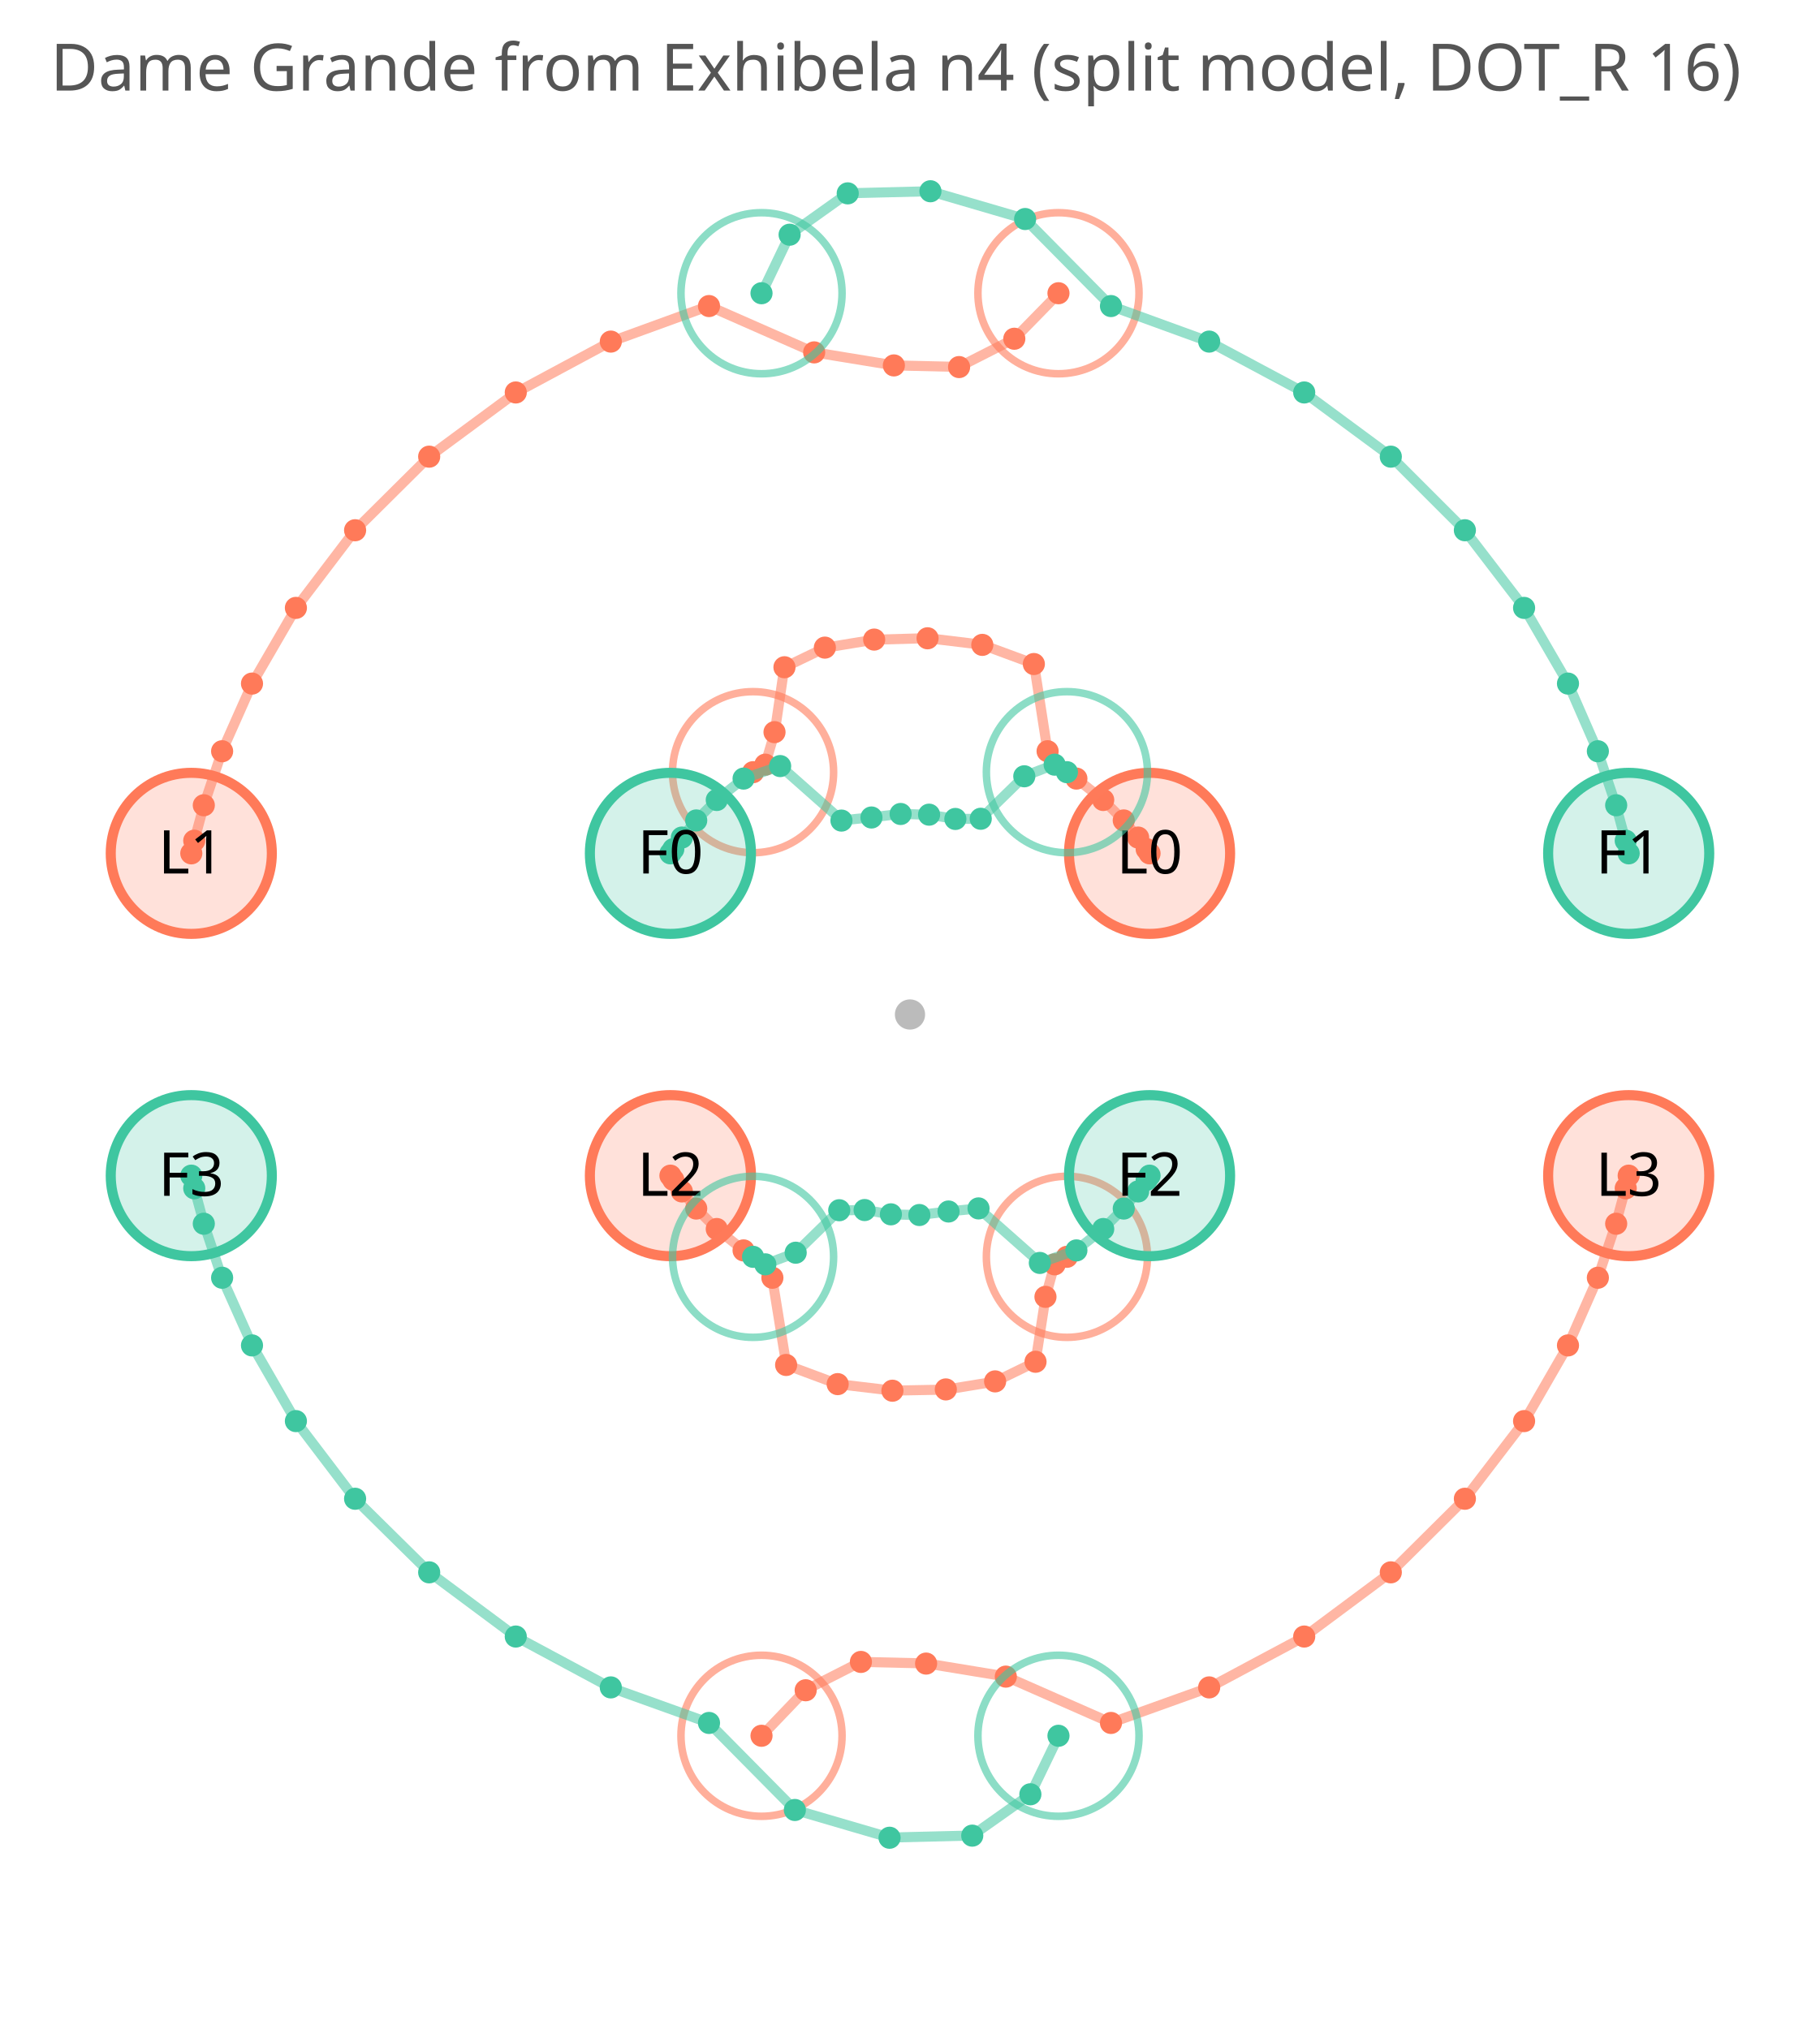
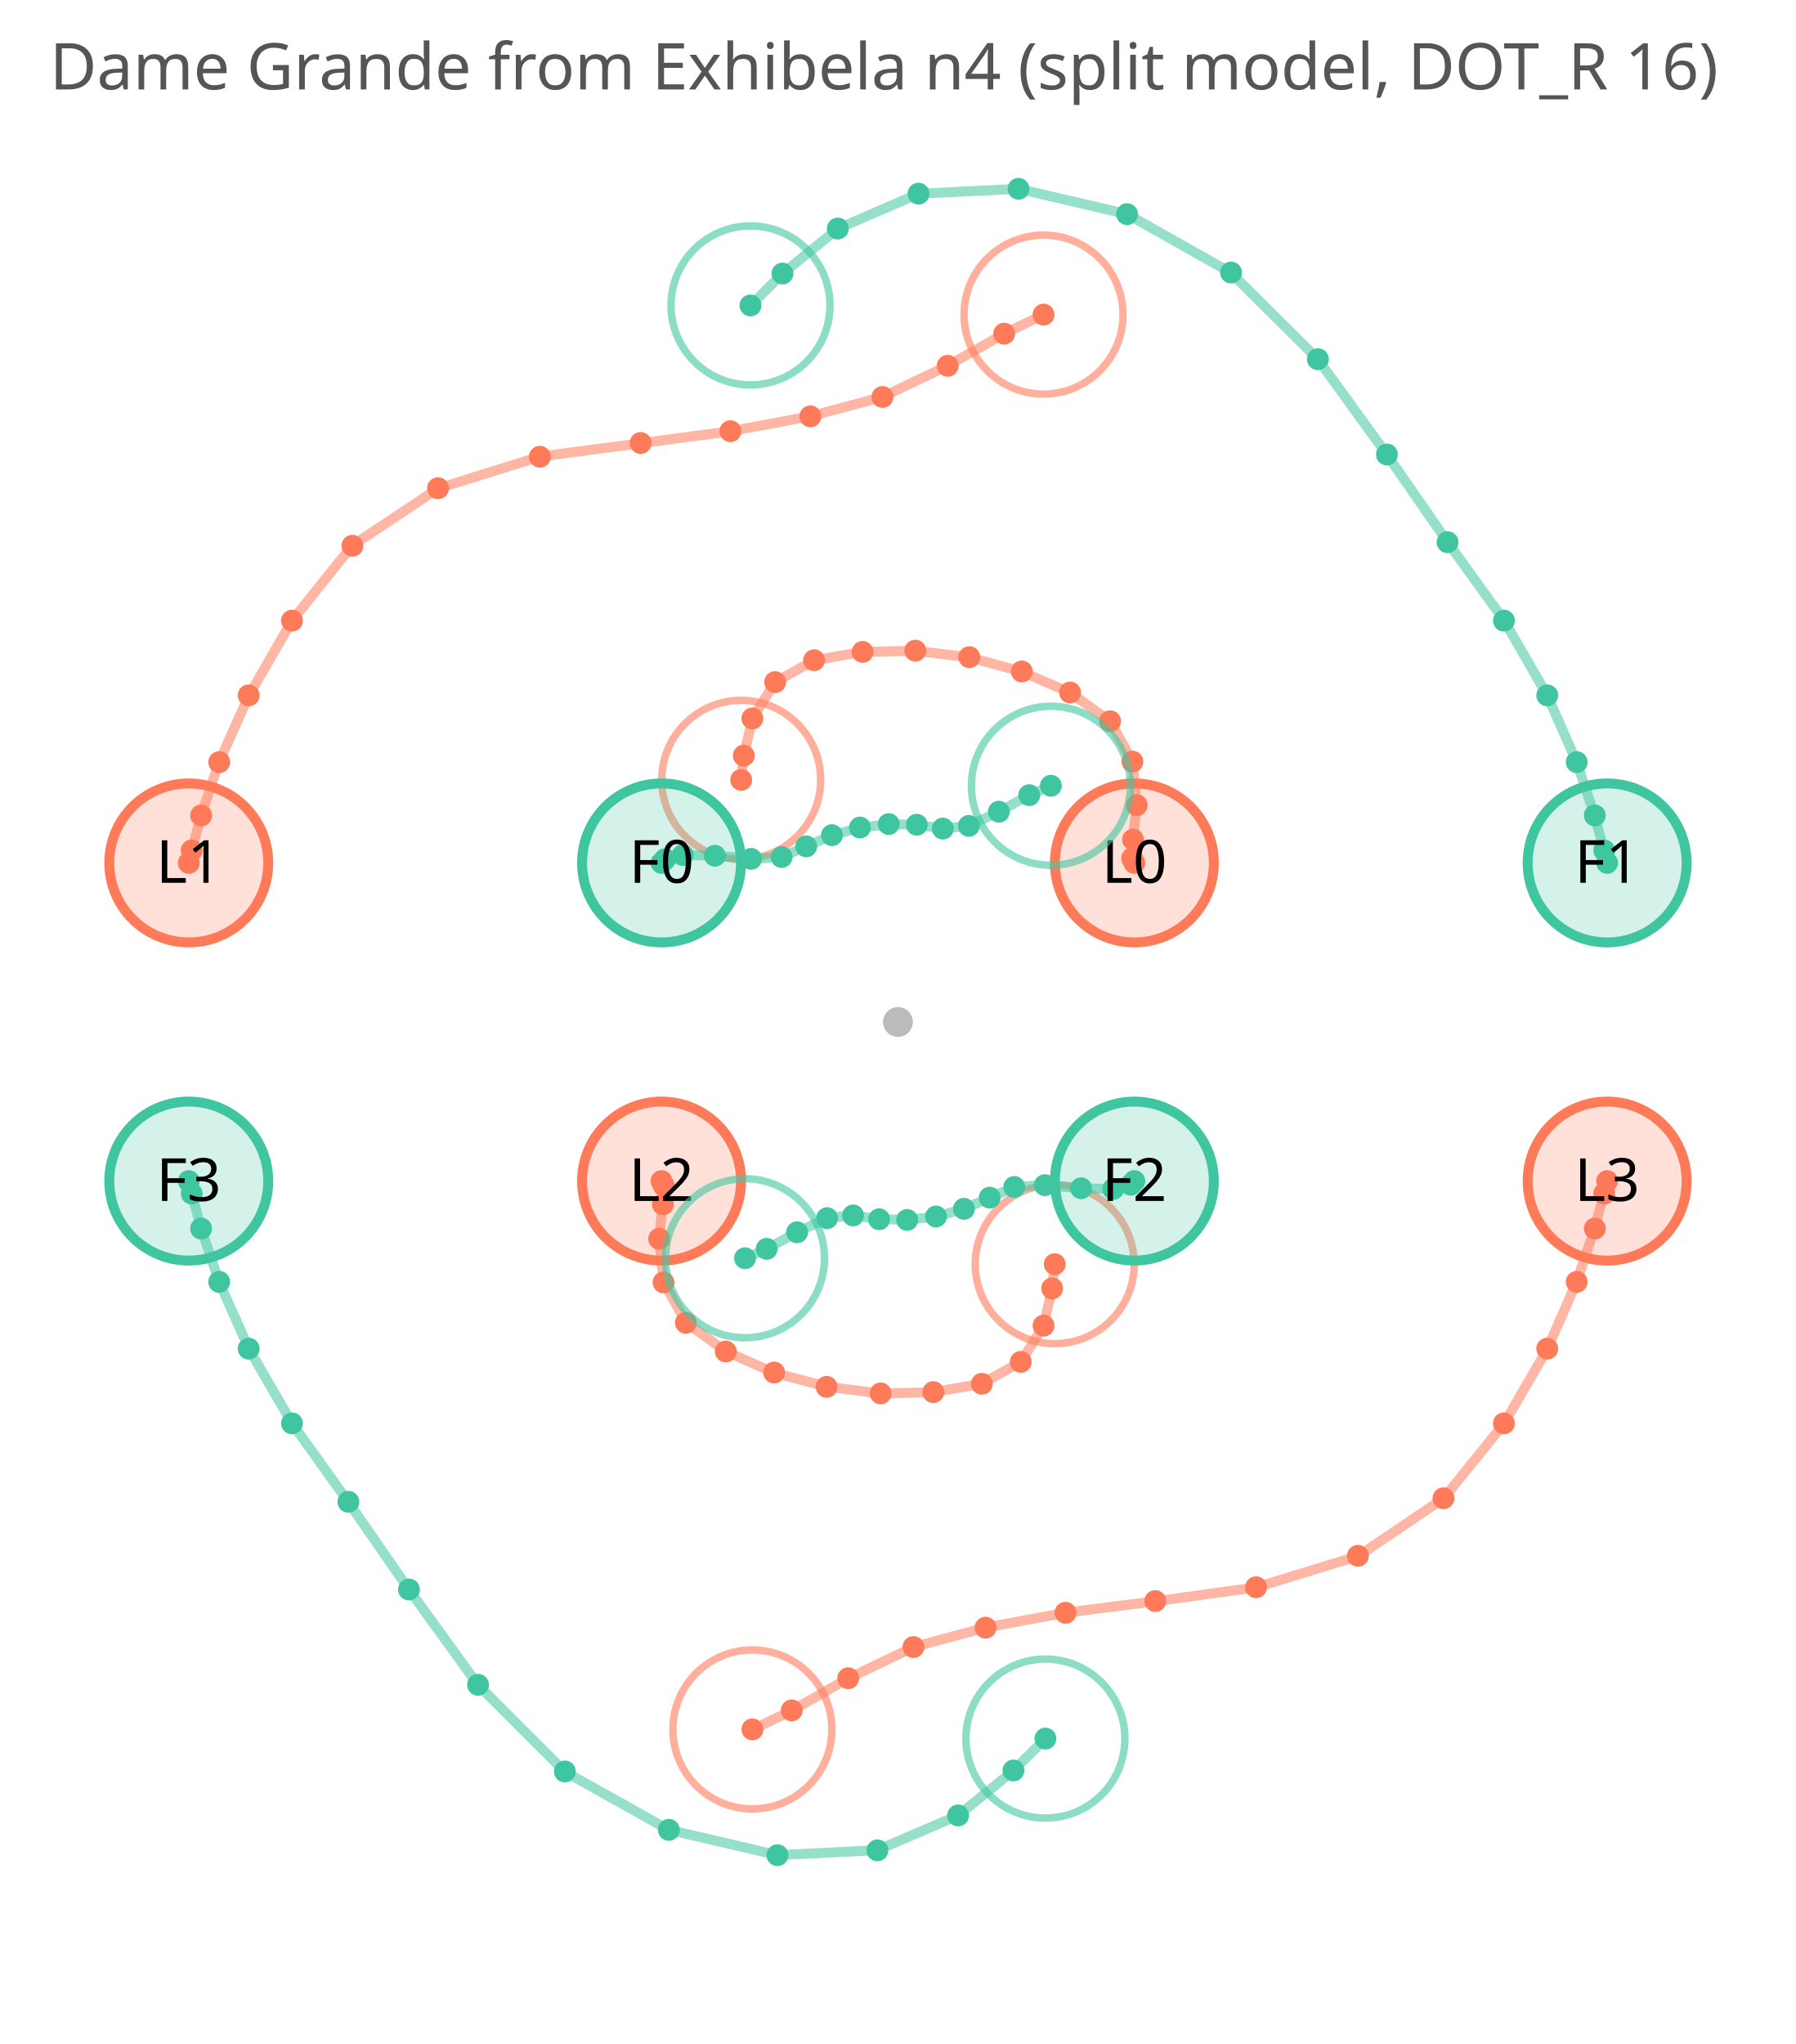
- <svg xmlns="http://www.w3.org/2000/svg" width="361.532" height="403.139" viewBox="0 0 361.532 403.139">
-   <rect width="361.532" height="403.139" fill="white" />
-   <circle cx="180.766" cy="201.569" r="3" fill="#bbb" />
-   <polyline points="149.6,153.4 152.0,151.9 153.9,145.5 155.8,132.6 163.9,128.7 173.6,127.1 184.3,126.8 195.1,128.1 205.4,131.9 208.1,149.3 213.8,154.7 219.1,158.9 223.2,163.0 226.1,166.4 227.8,168.7 228.4,169.6" fill="none" stroke="#ff7a59" stroke-width="2" opacity="0.55" />
-   <circle cx="149.592" cy="153.423" r="2.2" fill="#ff7a59" />
-   <circle cx="152.03" cy="151.93" r="2.2" fill="#ff7a59" />
-   <circle cx="153.854" cy="145.47" r="2.2" fill="#ff7a59" />
-   <circle cx="155.829" cy="132.574" r="2.2" fill="#ff7a59" />
-   <circle cx="163.857" cy="128.674" r="2.2" fill="#ff7a59" />
-   <circle cx="173.65" cy="127.078" r="2.2" fill="#ff7a59" />
-   <circle cx="184.256" cy="126.82" r="2.2" fill="#ff7a59" />
-   <circle cx="195.13" cy="128.13" r="2.2" fill="#ff7a59" />
-   <circle cx="205.37" cy="131.936" r="2.2" fill="#ff7a59" />
-   <circle cx="208.101" cy="149.26" r="2.2" fill="#ff7a59" />
-   <circle cx="213.822" cy="154.696" r="2.2" fill="#ff7a59" />
-   <circle cx="219.148" cy="158.947" r="2.2" fill="#ff7a59" />
-   <circle cx="223.23" cy="163.012" r="2.2" fill="#ff7a59" />
-   <circle cx="226.087" cy="166.414" r="2.2" fill="#ff7a59" />
-   <circle cx="227.782" cy="168.717" r="2.2" fill="#ff7a59" />
-   <circle cx="228.354" cy="169.551" r="2.2" fill="#ff7a59" />
-   <circle cx="149.592" cy="153.423" r="16" fill="none" stroke="#ff7a59" stroke-width="1.5" opacity="0.6" />
-   <circle cx="228.354" cy="169.551" r="16" fill="#ff7a59" fill-opacity="0.22" stroke="#ff7a59" stroke-width="2" />
-   <text x="228.354" y="173.551" text-anchor="middle" font-family="sans-serif" font-size="12">L0</text>
-   <polyline points="211.9,153.4 209.5,151.9 203.5,154.2 194.8,162.7 189.8,162.7 184.6,161.9 178.9,161.7 173.1,162.4 167.2,163.0 155.0,152.2 147.7,154.7 142.4,158.9 138.3,163.0 135.4,166.4 133.7,168.7 133.2,169.6" fill="none" stroke="#3fc6a0" stroke-width="2" opacity="0.55" />
-   <circle cx="211.94" cy="153.423" r="2.2" fill="#3fc6a0" />
-   <circle cx="209.502" cy="151.93" r="2.2" fill="#3fc6a0" />
-   <circle cx="203.471" cy="154.239" r="2.2" fill="#3fc6a0" />
-   <circle cx="194.821" cy="162.68" r="2.2" fill="#3fc6a0" />
-   <circle cx="189.778" cy="162.717" r="2.2" fill="#3fc6a0" />
-   <circle cx="184.559" cy="161.866" r="2.2" fill="#3fc6a0" />
-   <circle cx="178.906" cy="161.728" r="2.2" fill="#3fc6a0" />
-   <circle cx="173.11" cy="162.427" r="2.2" fill="#3fc6a0" />
-   <circle cx="167.152" cy="163.041" r="2.2" fill="#3fc6a0" />
-   <circle cx="154.972" cy="152.209" r="2.2" fill="#3fc6a0" />
-   <circle cx="147.709" cy="154.696" r="2.2" fill="#3fc6a0" />
-   <circle cx="142.383" cy="158.947" r="2.2" fill="#3fc6a0" />
-   <circle cx="138.302" cy="163.012" r="2.2" fill="#3fc6a0" />
-   <circle cx="135.445" cy="166.414" r="2.2" fill="#3fc6a0" />
-   <circle cx="133.749" cy="168.717" r="2.2" fill="#3fc6a0" />
-   <circle cx="133.177" cy="169.551" r="2.2" fill="#3fc6a0" />
-   <circle cx="211.94" cy="153.423" r="16" fill="none" stroke="#3fc6a0" stroke-width="1.5" opacity="0.6" />
-   <circle cx="133.177" cy="169.551" r="16" fill="#3fc6a0" fill-opacity="0.22" stroke="#3fc6a0" stroke-width="2" />
-   <text x="133.177" y="173.551" text-anchor="middle" font-family="sans-serif" font-size="12">F0</text>
-   <polyline points="211.9,249.7 209.5,251.2 207.7,257.7 205.7,270.6 197.7,274.5 187.9,276.1 177.3,276.3 166.4,275.0 156.2,271.2 153.4,253.9 147.7,248.4 142.4,244.2 138.3,240.1 135.4,236.7 133.7,234.4 133.2,233.6" fill="none" stroke="#ff7a59" stroke-width="2" opacity="0.55" />
-   <circle cx="211.94" cy="249.715" r="2.2" fill="#ff7a59" />
-   <circle cx="209.502" cy="251.209" r="2.2" fill="#ff7a59" />
-   <circle cx="207.677" cy="257.669" r="2.2" fill="#ff7a59" />
-   <circle cx="205.702" cy="270.565" r="2.2" fill="#ff7a59" />
-   <circle cx="197.675" cy="274.465" r="2.2" fill="#ff7a59" />
-   <circle cx="187.882" cy="276.061" r="2.2" fill="#ff7a59" />
-   <circle cx="177.276" cy="276.319" r="2.2" fill="#ff7a59" />
-   <circle cx="166.402" cy="275.009" r="2.2" fill="#ff7a59" />
-   <circle cx="156.162" cy="271.203" r="2.2" fill="#ff7a59" />
-   <circle cx="153.431" cy="253.878" r="2.2" fill="#ff7a59" />
-   <circle cx="147.709" cy="248.443" r="2.2" fill="#ff7a59" />
-   <circle cx="142.383" cy="244.191" r="2.2" fill="#ff7a59" />
-   <circle cx="138.302" cy="240.126" r="2.2" fill="#ff7a59" />
-   <circle cx="135.445" cy="236.724" r="2.2" fill="#ff7a59" />
-   <circle cx="133.749" cy="234.422" r="2.2" fill="#ff7a59" />
-   <circle cx="133.177" cy="233.588" r="2.2" fill="#ff7a59" />
-   <circle cx="211.94" cy="249.715" r="16" fill="none" stroke="#ff7a59" stroke-width="1.5" opacity="0.6" />
-   <circle cx="133.177" cy="233.588" r="16" fill="#ff7a59" fill-opacity="0.22" stroke="#ff7a59" stroke-width="2" />
-   <text x="133.177" y="237.588" text-anchor="middle" font-family="sans-serif" font-size="12">L2</text>
-   <polyline points="149.6,249.7 152.0,251.2 158.1,248.9 166.7,240.5 171.8,240.4 177.0,241.3 182.6,241.4 188.4,240.7 194.4,240.1 206.6,250.9 213.8,248.4 219.1,244.2 223.2,240.1 226.1,236.7 227.8,234.4 228.4,233.6" fill="none" stroke="#3fc6a0" stroke-width="2" opacity="0.55" />
-   <circle cx="149.592" cy="249.715" r="2.2" fill="#3fc6a0" />
-   <circle cx="152.03" cy="251.209" r="2.2" fill="#3fc6a0" />
-   <circle cx="158.061" cy="248.899" r="2.2" fill="#3fc6a0" />
-   <circle cx="166.711" cy="240.459" r="2.2" fill="#3fc6a0" />
-   <circle cx="171.754" cy="240.422" r="2.2" fill="#3fc6a0" />
-   <circle cx="176.973" cy="241.273" r="2.2" fill="#3fc6a0" />
-   <circle cx="182.626" cy="241.41" r="2.2" fill="#3fc6a0" />
-   <circle cx="188.422" cy="240.712" r="2.2" fill="#3fc6a0" />
-   <circle cx="194.379" cy="240.097" r="2.2" fill="#3fc6a0" />
-   <circle cx="206.56" cy="250.93" r="2.2" fill="#3fc6a0" />
-   <circle cx="213.822" cy="248.443" r="2.2" fill="#3fc6a0" />
-   <circle cx="219.148" cy="244.191" r="2.2" fill="#3fc6a0" />
-   <circle cx="223.23" cy="240.126" r="2.2" fill="#3fc6a0" />
-   <circle cx="226.087" cy="236.724" r="2.2" fill="#3fc6a0" />
-   <circle cx="227.782" cy="234.422" r="2.2" fill="#3fc6a0" />
-   <circle cx="228.354" cy="233.588" r="2.2" fill="#3fc6a0" />
-   <circle cx="149.592" cy="249.715" r="16" fill="none" stroke="#3fc6a0" stroke-width="1.5" opacity="0.6" />
-   <circle cx="228.354" cy="233.588" r="16" fill="#3fc6a0" fill-opacity="0.22" stroke="#3fc6a0" stroke-width="2" />
-   <text x="228.354" y="237.588" text-anchor="middle" font-family="sans-serif" font-size="12">F2</text>
-   <polyline points="210.3,58.3 201.5,67.3 190.5,72.9 177.6,72.6 161.7,70.0 140.8,60.8 121.3,67.9 102.5,78.0 85.3,90.7 70.5,105.4 58.8,120.8 50.1,135.8 44.1,149.3 40.5,160.0 38.6,167.0 38.0,169.6" fill="none" stroke="#ff7a59" stroke-width="2" opacity="0.55" />
-   <circle cx="210.261" cy="58.261" r="2.2" fill="#ff7a59" />
-   <circle cx="201.488" cy="67.304" r="2.2" fill="#ff7a59" />
-   <circle cx="190.517" cy="72.933" r="2.2" fill="#ff7a59" />
-   <circle cx="177.565" cy="72.604" r="2.2" fill="#ff7a59" />
-   <circle cx="161.73" cy="70.014" r="2.2" fill="#ff7a59" />
-   <circle cx="140.84" cy="60.81" r="2.2" fill="#ff7a59" />
-   <circle cx="121.335" cy="67.871" r="2.2" fill="#ff7a59" />
-   <circle cx="102.456" cy="77.978" r="2.2" fill="#ff7a59" />
-   <circle cx="85.254" cy="90.733" r="2.2" fill="#ff7a59" />
-   <circle cx="70.539" cy="105.354" r="2.2" fill="#ff7a59" />
-   <circle cx="58.779" cy="120.783" r="2.2" fill="#ff7a59" />
-   <circle cx="50.058" cy="135.821" r="2.2" fill="#ff7a59" />
-   <circle cx="44.123" cy="149.264" r="2.2" fill="#ff7a59" />
-   <circle cx="40.485" cy="159.995" r="2.2" fill="#ff7a59" />
-   <circle cx="38.587" cy="167.038" r="2.2" fill="#ff7a59" />
-   <circle cx="38" cy="169.551" r="2.2" fill="#ff7a59" />
-   <circle cx="210.261" cy="58.261" r="16" fill="none" stroke="#ff7a59" stroke-width="1.5" opacity="0.6" />
-   <circle cx="38" cy="169.551" r="16" fill="#ff7a59" fill-opacity="0.22" stroke="#ff7a59" stroke-width="2" />
-   <text x="38" y="173.551" text-anchor="middle" font-family="sans-serif" font-size="12">L1</text>
-   <polyline points="151.3,58.3 156.9,46.6 168.4,38.4 184.8,38.0 203.6,43.5 220.7,60.8 240.2,67.9 259.1,78.0 276.3,90.7 291.0,105.4 302.8,120.8 311.5,135.8 317.4,149.3 321.0,160.0 322.9,167.0 323.5,169.6" fill="none" stroke="#3fc6a0" stroke-width="2" opacity="0.55" />
-   <circle cx="151.271" cy="58.261" r="2.2" fill="#3fc6a0" />
-   <circle cx="156.854" cy="46.634" r="2.2" fill="#3fc6a0" />
-   <circle cx="168.398" cy="38.418" r="2.2" fill="#3fc6a0" />
-   <circle cx="184.826" cy="38" r="2.2" fill="#3fc6a0" />
-   <circle cx="203.636" cy="43.516" r="2.2" fill="#3fc6a0" />
-   <circle cx="220.692" cy="60.81" r="2.2" fill="#3fc6a0" />
-   <circle cx="240.197" cy="67.871" r="2.2" fill="#3fc6a0" />
-   <circle cx="259.076" cy="77.978" r="2.2" fill="#3fc6a0" />
-   <circle cx="276.278" cy="90.733" r="2.2" fill="#3fc6a0" />
-   <circle cx="290.992" cy="105.354" r="2.2" fill="#3fc6a0" />
-   <circle cx="302.753" cy="120.783" r="2.2" fill="#3fc6a0" />
-   <circle cx="311.473" cy="135.821" r="2.2" fill="#3fc6a0" />
-   <circle cx="317.409" cy="149.264" r="2.2" fill="#3fc6a0" />
-   <circle cx="321.047" cy="159.995" r="2.2" fill="#3fc6a0" />
-   <circle cx="322.945" cy="167.038" r="2.2" fill="#3fc6a0" />
-   <circle cx="323.532" cy="169.551" r="2.2" fill="#3fc6a0" />
-   <circle cx="151.271" cy="58.261" r="16" fill="none" stroke="#3fc6a0" stroke-width="1.5" opacity="0.6" />
-   <circle cx="323.532" cy="169.551" r="16" fill="#3fc6a0" fill-opacity="0.22" stroke="#3fc6a0" stroke-width="2" />
-   <text x="323.532" y="173.551" text-anchor="middle" font-family="sans-serif" font-size="12">F1</text>
-   <polyline points="151.3,344.9 160.0,335.8 171.0,330.2 184.0,330.5 199.8,333.1 220.7,342.3 240.2,335.3 259.1,325.2 276.3,312.4 291.0,297.8 302.8,282.4 311.5,267.3 317.4,253.9 321.0,243.1 322.9,236.1 323.5,233.6" fill="none" stroke="#ff7a59" stroke-width="2" opacity="0.55" />
-   <circle cx="151.271" cy="344.878" r="2.2" fill="#ff7a59" />
-   <circle cx="160.044" cy="335.835" r="2.2" fill="#ff7a59" />
-   <circle cx="171.015" cy="330.206" r="2.2" fill="#ff7a59" />
-   <circle cx="183.967" cy="330.535" r="2.2" fill="#ff7a59" />
-   <circle cx="199.801" cy="333.125" r="2.2" fill="#ff7a59" />
-   <circle cx="220.692" cy="342.329" r="2.2" fill="#ff7a59" />
-   <circle cx="240.197" cy="335.268" r="2.2" fill="#ff7a59" />
-   <circle cx="259.076" cy="325.161" r="2.2" fill="#ff7a59" />
-   <circle cx="276.278" cy="312.406" r="2.2" fill="#ff7a59" />
-   <circle cx="290.992" cy="297.785" r="2.2" fill="#ff7a59" />
-   <circle cx="302.753" cy="282.356" r="2.2" fill="#ff7a59" />
-   <circle cx="311.473" cy="267.318" r="2.2" fill="#ff7a59" />
-   <circle cx="317.409" cy="253.875" r="2.2" fill="#ff7a59" />
-   <circle cx="321.047" cy="243.144" r="2.2" fill="#ff7a59" />
-   <circle cx="322.945" cy="236.101" r="2.2" fill="#ff7a59" />
-   <circle cx="323.532" cy="233.588" r="2.2" fill="#ff7a59" />
-   <circle cx="151.271" cy="344.878" r="16" fill="none" stroke="#ff7a59" stroke-width="1.5" opacity="0.6" />
-   <circle cx="323.532" cy="233.588" r="16" fill="#ff7a59" fill-opacity="0.22" stroke="#ff7a59" stroke-width="2" />
-   <text x="323.532" y="237.588" text-anchor="middle" font-family="sans-serif" font-size="12">L3</text>
-   <polyline points="210.3,344.9 204.7,356.5 193.1,364.7 176.7,365.1 157.9,359.6 140.8,342.3 121.3,335.3 102.5,325.2 85.3,312.4 70.5,297.8 58.8,282.4 50.1,267.3 44.1,253.9 40.5,243.1 38.6,236.1 38.0,233.6" fill="none" stroke="#3fc6a0" stroke-width="2" opacity="0.55" />
-   <circle cx="210.261" cy="344.878" r="2.2" fill="#3fc6a0" />
-   <circle cx="204.678" cy="356.505" r="2.2" fill="#3fc6a0" />
-   <circle cx="193.134" cy="364.721" r="2.2" fill="#3fc6a0" />
-   <circle cx="176.706" cy="365.139" r="2.2" fill="#3fc6a0" />
-   <circle cx="157.896" cy="359.623" r="2.2" fill="#3fc6a0" />
-   <circle cx="140.84" cy="342.329" r="2.2" fill="#3fc6a0" />
-   <circle cx="121.335" cy="335.268" r="2.2" fill="#3fc6a0" />
-   <circle cx="102.456" cy="325.161" r="2.2" fill="#3fc6a0" />
-   <circle cx="85.254" cy="312.406" r="2.2" fill="#3fc6a0" />
-   <circle cx="70.539" cy="297.785" r="2.2" fill="#3fc6a0" />
-   <circle cx="58.779" cy="282.356" r="2.2" fill="#3fc6a0" />
-   <circle cx="50.058" cy="267.318" r="2.2" fill="#3fc6a0" />
-   <circle cx="44.123" cy="253.875" r="2.2" fill="#3fc6a0" />
-   <circle cx="40.485" cy="243.144" r="2.2" fill="#3fc6a0" />
-   <circle cx="38.587" cy="236.101" r="2.2" fill="#3fc6a0" />
-   <circle cx="38" cy="233.588" r="2.2" fill="#3fc6a0" />
-   <circle cx="210.261" cy="344.878" r="16" fill="none" stroke="#3fc6a0" stroke-width="1.5" opacity="0.6" />
-   <circle cx="38" cy="233.588" r="16" fill="#3fc6a0" fill-opacity="0.22" stroke="#3fc6a0" stroke-width="2" />
-   <text x="38" y="237.588" text-anchor="middle" font-family="sans-serif" font-size="12">F3</text>
+ <svg xmlns="http://www.w3.org/2000/svg" width="361.532" height="411.415" viewBox="0 0 361.532 411.415">
+   <rect width="361.532" height="411.415" fill="white" />
+   <circle cx="180.766" cy="205.707" r="3" fill="#bbb" />
+   <polyline points="149.2,157.0 149.7,152.1 151.5,144.6 156.0,137.3 163.9,132.9 173.6,131.2 184.3,131.0 195.1,132.3 205.7,135.2 215.4,139.4 223.5,145.2 228.0,153.3 228.8,162.1 228.1,169.0 227.9,172.8 228.4,173.7" fill="none" stroke="#ff7a59" stroke-width="2" opacity="0.55" />
+   <circle cx="149.207" cy="156.966" r="2.2" fill="#ff7a59" />
+   <circle cx="149.726" cy="152.088" r="2.2" fill="#ff7a59" />
+   <circle cx="151.455" cy="144.606" r="2.2" fill="#ff7a59" />
+   <circle cx="156.041" cy="137.298" r="2.2" fill="#ff7a59" />
+   <circle cx="163.876" cy="132.892" r="2.2" fill="#ff7a59" />
+   <circle cx="173.65" cy="131.216" r="2.2" fill="#ff7a59" />
+   <circle cx="184.256" cy="130.958" r="2.2" fill="#ff7a59" />
+   <circle cx="195.13" cy="132.268" r="2.2" fill="#ff7a59" />
+   <circle cx="205.696" cy="135.152" r="2.2" fill="#ff7a59" />
+   <circle cx="215.423" cy="139.386" r="2.2" fill="#ff7a59" />
+   <circle cx="223.462" cy="145.165" r="2.2" fill="#ff7a59" />
+   <circle cx="227.961" cy="153.3" r="2.2" fill="#ff7a59" />
+   <circle cx="228.835" cy="162.061" r="2.2" fill="#ff7a59" />
+   <circle cx="228.084" cy="169.003" r="2.2" fill="#ff7a59" />
+   <circle cx="227.913" cy="172.763" r="2.2" fill="#ff7a59" />
+   <circle cx="228.354" cy="173.689" r="2.2" fill="#ff7a59" />
+   <circle cx="149.207" cy="156.966" r="16" fill="none" stroke="#ff7a59" stroke-width="1.5" opacity="0.6" />
+   <circle cx="228.354" cy="173.689" r="16" fill="#ff7a59" fill-opacity="0.22" stroke="#ff7a59" stroke-width="2" />
+   <text x="228.354" y="177.689" text-anchor="middle" font-family="sans-serif" font-size="12">L0</text>
+   <polyline points="211.6,158.2 207.2,160.0 201.1,163.4 195.0,166.2 189.8,166.8 184.6,166.0 178.9,165.9 173.1,166.6 167.5,168.1 162.3,170.4 157.3,172.5 151.2,172.9 143.9,172.2 137.4,172.1 133.9,172.9 133.2,173.7" fill="none" stroke="#3fc6a0" stroke-width="2" opacity="0.55" />
+   <circle cx="211.554" cy="158.156" r="2.2" fill="#3fc6a0" />
+   <circle cx="207.198" cy="160.047" r="2.2" fill="#3fc6a0" />
+   <circle cx="201.071" cy="163.379" r="2.2" fill="#3fc6a0" />
+   <circle cx="195.033" cy="166.232" r="2.2" fill="#3fc6a0" />
+   <circle cx="189.797" cy="166.775" r="2.2" fill="#3fc6a0" />
+   <circle cx="184.559" cy="166.004" r="2.2" fill="#3fc6a0" />
+   <circle cx="178.906" cy="165.866" r="2.2" fill="#3fc6a0" />
+   <circle cx="173.11" cy="166.565" r="2.2" fill="#3fc6a0" />
+   <circle cx="167.478" cy="168.101" r="2.2" fill="#3fc6a0" />
+   <circle cx="162.294" cy="170.358" r="2.2" fill="#3fc6a0" />
+   <circle cx="157.349" cy="172.502" r="2.2" fill="#3fc6a0" />
+   <circle cx="151.195" cy="172.871" r="2.2" fill="#3fc6a0" />
+   <circle cx="143.906" cy="172.239" r="2.2" fill="#3fc6a0" />
+   <circle cx="137.443" cy="172.102" r="2.2" fill="#3fc6a0" />
+   <circle cx="133.88" cy="172.946" r="2.2" fill="#3fc6a0" />
+   <circle cx="133.177" cy="173.689" r="2.2" fill="#3fc6a0" />
+   <circle cx="211.554" cy="158.156" r="16" fill="none" stroke="#3fc6a0" stroke-width="1.5" opacity="0.6" />
+   <circle cx="133.177" cy="173.689" r="16" fill="#3fc6a0" fill-opacity="0.22" stroke="#3fc6a0" stroke-width="2" />
+   <text x="133.177" y="177.689" text-anchor="middle" font-family="sans-serif" font-size="12">F0</text>
+   <polyline points="212.3,254.4 211.8,259.3 210.1,266.8 205.5,274.1 197.7,278.5 187.9,280.2 177.3,280.5 166.4,279.1 155.8,276.3 146.1,272.0 138.1,266.2 133.6,258.1 132.7,249.4 133.4,242.4 133.6,238.7 133.2,237.7" fill="none" stroke="#ff7a59" stroke-width="2" opacity="0.55" />
+   <circle cx="212.325" cy="254.448" r="2.2" fill="#ff7a59" />
+   <circle cx="211.806" cy="259.327" r="2.2" fill="#ff7a59" />
+   <circle cx="210.077" cy="266.809" r="2.2" fill="#ff7a59" />
+   <circle cx="205.49" cy="274.117" r="2.2" fill="#ff7a59" />
+   <circle cx="197.656" cy="278.523" r="2.2" fill="#ff7a59" />
+   <circle cx="187.882" cy="280.199" r="2.2" fill="#ff7a59" />
+   <circle cx="177.276" cy="280.457" r="2.2" fill="#ff7a59" />
+   <circle cx="166.402" cy="279.146" r="2.2" fill="#ff7a59" />
+   <circle cx="155.836" cy="276.263" r="2.2" fill="#ff7a59" />
+   <circle cx="146.109" cy="272.028" r="2.2" fill="#ff7a59" />
+   <circle cx="138.07" cy="266.249" r="2.2" fill="#ff7a59" />
+   <circle cx="133.571" cy="258.115" r="2.2" fill="#ff7a59" />
+   <circle cx="132.697" cy="249.353" r="2.2" fill="#ff7a59" />
+   <circle cx="133.447" cy="242.412" r="2.2" fill="#ff7a59" />
+   <circle cx="133.619" cy="238.652" r="2.2" fill="#ff7a59" />
+   <circle cx="133.177" cy="237.726" r="2.2" fill="#ff7a59" />
+   <circle cx="212.325" cy="254.448" r="16" fill="none" stroke="#ff7a59" stroke-width="1.5" opacity="0.6" />
+   <circle cx="133.177" cy="237.726" r="16" fill="#ff7a59" fill-opacity="0.22" stroke="#ff7a59" stroke-width="2" />
+   <text x="133.177" y="241.726" text-anchor="middle" font-family="sans-serif" font-size="12">L2</text>
+   <polyline points="150.0,253.3 154.3,251.4 160.5,248.0 166.5,245.2 171.7,244.6 177.0,245.4 182.6,245.5 188.4,244.9 194.1,243.3 199.2,241.1 204.2,238.9 210.3,238.5 217.6,239.2 224.1,239.3 227.7,238.5 228.4,237.7" fill="none" stroke="#3fc6a0" stroke-width="2" opacity="0.55" />
+   <circle cx="149.977" cy="253.258" r="2.2" fill="#3fc6a0" />
+   <circle cx="154.334" cy="251.367" r="2.2" fill="#3fc6a0" />
+   <circle cx="160.461" cy="248.035" r="2.2" fill="#3fc6a0" />
+   <circle cx="166.499" cy="245.183" r="2.2" fill="#3fc6a0" />
+   <circle cx="171.735" cy="244.64" r="2.2" fill="#3fc6a0" />
+   <circle cx="176.973" cy="245.411" r="2.2" fill="#3fc6a0" />
+   <circle cx="182.626" cy="245.548" r="2.2" fill="#3fc6a0" />
+   <circle cx="188.422" cy="244.85" r="2.2" fill="#3fc6a0" />
+   <circle cx="194.053" cy="243.313" r="2.2" fill="#3fc6a0" />
+   <circle cx="199.238" cy="241.056" r="2.2" fill="#3fc6a0" />
+   <circle cx="204.183" cy="238.912" r="2.2" fill="#3fc6a0" />
+   <circle cx="210.337" cy="238.544" r="2.2" fill="#3fc6a0" />
+   <circle cx="217.625" cy="239.175" r="2.2" fill="#3fc6a0" />
+   <circle cx="224.089" cy="239.313" r="2.2" fill="#3fc6a0" />
+   <circle cx="227.651" cy="238.469" r="2.2" fill="#3fc6a0" />
+   <circle cx="228.354" cy="237.726" r="2.2" fill="#3fc6a0" />
+   <circle cx="149.977" cy="253.258" r="16" fill="none" stroke="#3fc6a0" stroke-width="1.5" opacity="0.6" />
+   <circle cx="228.354" cy="237.726" r="16" fill="#3fc6a0" fill-opacity="0.22" stroke="#3fc6a0" stroke-width="2" />
+   <text x="228.354" y="241.726" text-anchor="middle" font-family="sans-serif" font-size="12">F2</text>
+   <polyline points="210.1,63.3 202.1,67.2 190.8,73.6 177.6,79.9 163.1,83.8 147.0,86.8 129.0,89.2 108.7,91.9 88.2,98.3 70.9,109.8 58.8,124.9 50.1,140.0 44.1,153.4 40.5,164.1 38.6,171.2 38.0,173.7" fill="none" stroke="#ff7a59" stroke-width="2" opacity="0.55" />
+   <circle cx="210.071" cy="63.323" r="2.2" fill="#ff7a59" />
+   <circle cx="202.149" cy="67.154" r="2.2" fill="#ff7a59" />
+   <circle cx="190.778" cy="73.627" r="2.2" fill="#ff7a59" />
+   <circle cx="177.643" cy="79.902" r="2.2" fill="#ff7a59" />
+   <circle cx="163.127" cy="83.806" r="2.2" fill="#ff7a59" />
+   <circle cx="147.037" cy="86.795" r="2.2" fill="#ff7a59" />
+   <circle cx="128.96" cy="89.163" r="2.2" fill="#ff7a59" />
+   <circle cx="108.677" cy="91.936" r="2.2" fill="#ff7a59" />
+   <circle cx="88.176" cy="98.263" r="2.2" fill="#ff7a59" />
+   <circle cx="70.947" cy="109.848" r="2.2" fill="#ff7a59" />
+   <circle cx="58.779" cy="124.921" r="2.2" fill="#ff7a59" />
+   <circle cx="50.058" cy="139.959" r="2.2" fill="#ff7a59" />
+   <circle cx="44.123" cy="153.402" r="2.2" fill="#ff7a59" />
+   <circle cx="40.485" cy="164.133" r="2.2" fill="#ff7a59" />
+   <circle cx="38.587" cy="171.176" r="2.2" fill="#ff7a59" />
+   <circle cx="38" cy="173.689" r="2.2" fill="#ff7a59" />
+   <circle cx="210.071" cy="63.323" r="16" fill="none" stroke="#ff7a59" stroke-width="1.5" opacity="0.6" />
+   <circle cx="38" cy="173.689" r="16" fill="#ff7a59" fill-opacity="0.22" stroke="#ff7a59" stroke-width="2" />
+   <text x="38" y="177.689" text-anchor="middle" font-family="sans-serif" font-size="12">L1</text>
+   <polyline points="151.1,61.5 157.5,55.1 168.7,46.0 184.9,39.0 205.0,38.0 226.9,43.1 247.8,54.9 265.3,72.3 279.2,91.5 291.4,109.1 302.8,124.9 311.5,140.0 317.4,153.4 321.0,164.1 322.9,171.2 323.5,173.7" fill="none" stroke="#3fc6a0" stroke-width="2" opacity="0.55" />
+   <circle cx="151.081" cy="61.475" r="2.2" fill="#3fc6a0" />
+   <circle cx="157.516" cy="55.06" r="2.2" fill="#3fc6a0" />
+   <circle cx="168.659" cy="46" r="2.2" fill="#3fc6a0" />
+   <circle cx="184.904" cy="38.978" r="2.2" fill="#3fc6a0" />
+   <circle cx="205.032" cy="38" r="2.2" fill="#3fc6a0" />
+   <circle cx="226.889" cy="43.101" r="2.2" fill="#3fc6a0" />
+   <circle cx="247.822" cy="54.854" r="2.2" fill="#3fc6a0" />
+   <circle cx="265.298" cy="72.296" r="2.2" fill="#3fc6a0" />
+   <circle cx="279.201" cy="91.48" r="2.2" fill="#3fc6a0" />
+   <circle cx="291.4" cy="109.136" r="2.2" fill="#3fc6a0" />
+   <circle cx="302.753" cy="124.921" r="2.2" fill="#3fc6a0" />
+   <circle cx="311.473" cy="139.959" r="2.2" fill="#3fc6a0" />
+   <circle cx="317.409" cy="153.402" r="2.2" fill="#3fc6a0" />
+   <circle cx="321.047" cy="164.133" r="2.2" fill="#3fc6a0" />
+   <circle cx="322.945" cy="171.176" r="2.2" fill="#3fc6a0" />
+   <circle cx="323.532" cy="173.689" r="2.2" fill="#3fc6a0" />
+   <circle cx="151.081" cy="61.475" r="16" fill="none" stroke="#3fc6a0" stroke-width="1.5" opacity="0.6" />
+   <circle cx="323.532" cy="173.689" r="16" fill="#3fc6a0" fill-opacity="0.22" stroke="#3fc6a0" stroke-width="2" />
+   <text x="323.532" y="177.689" text-anchor="middle" font-family="sans-serif" font-size="12">F1</text>
+   <polyline points="151.5,348.1 159.4,344.3 170.8,337.8 183.9,331.5 198.4,327.6 214.5,324.6 232.6,322.3 252.9,319.5 273.4,313.2 290.6,301.6 302.8,286.5 311.5,271.5 317.4,258.0 321.0,247.3 322.9,240.2 323.5,237.7" fill="none" stroke="#ff7a59" stroke-width="2" opacity="0.55" />
+   <circle cx="151.461" cy="348.092" r="2.2" fill="#ff7a59" />
+   <circle cx="159.382" cy="344.26" r="2.2" fill="#ff7a59" />
+   <circle cx="170.753" cy="337.788" r="2.2" fill="#ff7a59" />
+   <circle cx="183.888" cy="331.513" r="2.2" fill="#ff7a59" />
+   <circle cx="198.405" cy="327.609" r="2.2" fill="#ff7a59" />
+   <circle cx="214.495" cy="324.62" r="2.2" fill="#ff7a59" />
+   <circle cx="232.571" cy="322.252" r="2.2" fill="#ff7a59" />
+   <circle cx="252.854" cy="319.479" r="2.2" fill="#ff7a59" />
+   <circle cx="273.356" cy="313.152" r="2.2" fill="#ff7a59" />
+   <circle cx="290.585" cy="301.567" r="2.2" fill="#ff7a59" />
+   <circle cx="302.753" cy="286.494" r="2.2" fill="#ff7a59" />
+   <circle cx="311.473" cy="271.455" r="2.2" fill="#ff7a59" />
+   <circle cx="317.409" cy="258.013" r="2.2" fill="#ff7a59" />
+   <circle cx="321.047" cy="247.282" r="2.2" fill="#ff7a59" />
+   <circle cx="322.945" cy="240.239" r="2.2" fill="#ff7a59" />
+   <circle cx="323.532" cy="237.726" r="2.2" fill="#ff7a59" />
+   <circle cx="151.461" cy="348.092" r="16" fill="none" stroke="#ff7a59" stroke-width="1.5" opacity="0.6" />
+   <circle cx="323.532" cy="237.726" r="16" fill="#ff7a59" fill-opacity="0.22" stroke="#ff7a59" stroke-width="2" />
+   <text x="323.532" y="241.726" text-anchor="middle" font-family="sans-serif" font-size="12">L3</text>
+   <polyline points="210.5,349.9 204.0,356.4 192.9,365.4 176.6,372.4 156.5,373.4 134.6,368.3 113.7,356.6 96.2,339.1 82.3,319.9 70.1,302.3 58.8,286.5 50.1,271.5 44.1,258.0 40.5,247.3 38.6,240.2 38.0,237.7" fill="none" stroke="#3fc6a0" stroke-width="2" opacity="0.55" />
+   <circle cx="210.451" cy="349.94" r="2.2" fill="#3fc6a0" />
+   <circle cx="204.016" cy="356.355" r="2.2" fill="#3fc6a0" />
+   <circle cx="192.872" cy="365.414" r="2.2" fill="#3fc6a0" />
+   <circle cx="176.628" cy="372.437" r="2.2" fill="#3fc6a0" />
+   <circle cx="156.499" cy="373.415" r="2.2" fill="#3fc6a0" />
+   <circle cx="134.643" cy="368.314" r="2.2" fill="#3fc6a0" />
+   <circle cx="113.71" cy="356.56" r="2.2" fill="#3fc6a0" />
+   <circle cx="96.233" cy="339.118" r="2.2" fill="#3fc6a0" />
+   <circle cx="82.331" cy="319.935" r="2.2" fill="#3fc6a0" />
+   <circle cx="70.132" cy="302.278" r="2.2" fill="#3fc6a0" />
+   <circle cx="58.779" cy="286.494" r="2.2" fill="#3fc6a0" />
+   <circle cx="50.058" cy="271.455" r="2.2" fill="#3fc6a0" />
+   <circle cx="44.123" cy="258.013" r="2.2" fill="#3fc6a0" />
+   <circle cx="40.485" cy="247.282" r="2.2" fill="#3fc6a0" />
+   <circle cx="38.587" cy="240.239" r="2.2" fill="#3fc6a0" />
+   <circle cx="38" cy="237.726" r="2.2" fill="#3fc6a0" />
+   <circle cx="210.451" cy="349.94" r="16" fill="none" stroke="#3fc6a0" stroke-width="1.5" opacity="0.6" />
+   <circle cx="38" cy="237.726" r="16" fill="#3fc6a0" fill-opacity="0.22" stroke="#3fc6a0" stroke-width="2" />
+   <text x="38" y="241.726" text-anchor="middle" font-family="sans-serif" font-size="12">F3</text>
  <text x="10" y="18" font-family="sans-serif" font-size="13" fill="#555">Dame Grande from Exhibela n4 (split model, DOT_R 16)</text>
</svg>
